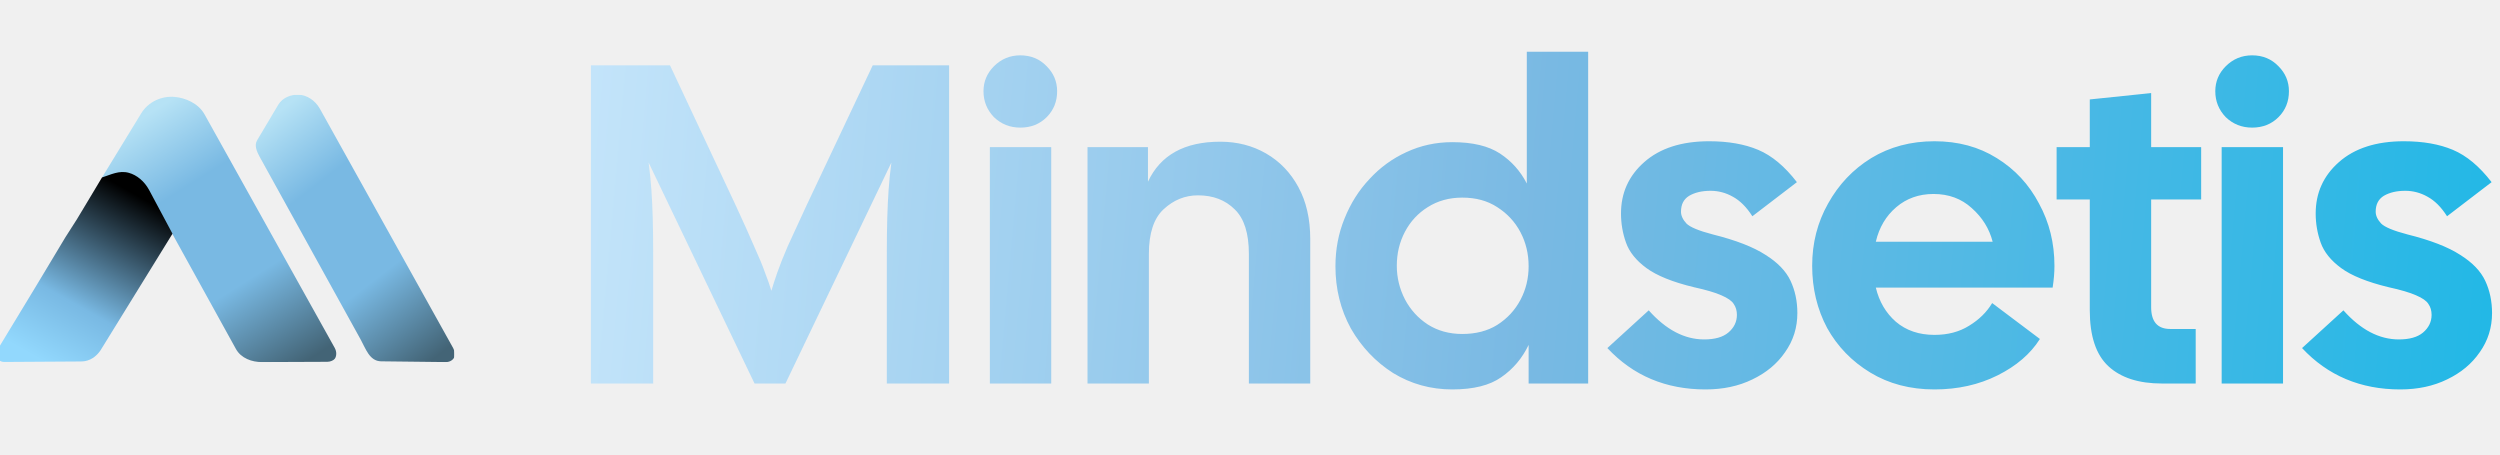
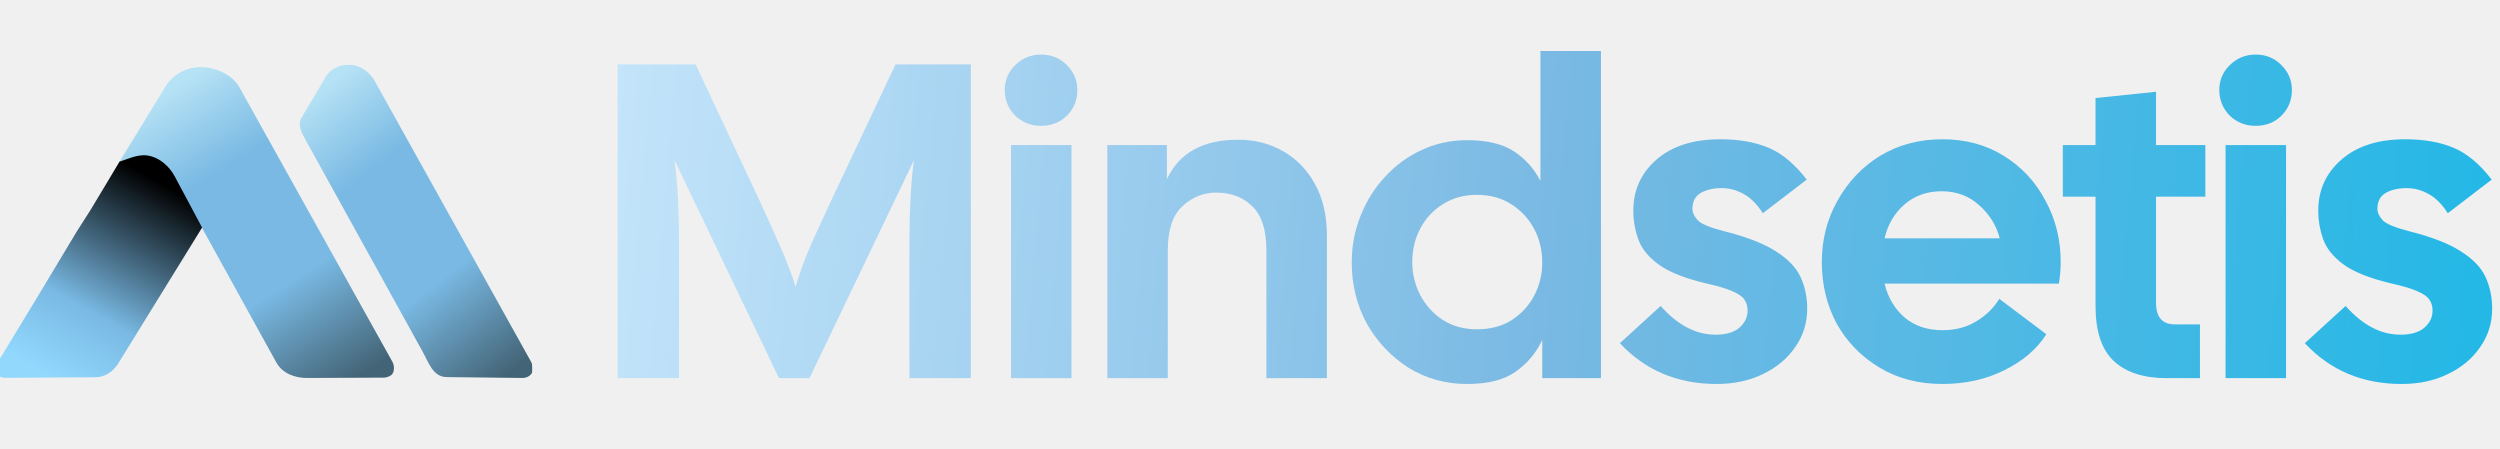
- <svg xmlns="http://www.w3.org/2000/svg" width="176" height="32" viewBox="0 0 176 32" fill="none">
-   <g clip-path="url(#clip0_1706_32075)">
-     <mask id="mask0_1706_32075" style="mask-type:luminance" maskUnits="userSpaceOnUse" x="-1" y="6" width="34" height="20">
-       <path d="M32.01 6.667H-0.285V25.496H32.01V6.667Z" fill="white" />
-     </mask>
-     <g mask="url(#mask0_1706_32075)">
-       <path d="M12.12 16.44L11.812 16.718C11.174 15.378 10.435 14.115 9.598 12.929L8.81 12.548C8.14 12.733 7.595 12.719 7.176 12.504L9.938 7.984C10.449 7.149 11.397 6.741 12.3 6.822C13.008 6.886 13.951 7.246 14.399 8.051L23.567 24.497C23.721 24.776 23.688 25.081 23.578 25.244C23.499 25.358 23.279 25.47 23.048 25.471L18.438 25.49C17.734 25.493 16.97 25.223 16.607 24.564L12.12 16.44Z" fill="url(#paint0_linear_1706_32075)" />
-       <path d="M31.393 25.49L26.829 25.437C26.014 25.427 25.744 24.541 25.399 23.918L18.282 11.043C18.085 10.686 17.887 10.236 18.099 9.88L19.584 7.382C19.892 6.863 20.504 6.64 21.06 6.669C21.588 6.697 22.183 7.052 22.521 7.658L31.905 24.509C32.029 24.73 32.025 24.963 31.993 25.104C31.95 25.292 31.707 25.494 31.393 25.49Z" fill="url(#paint1_linear_1706_32075)" />
-       <path d="M12.143 16.454L10.499 13.378C10.165 12.757 9.632 12.323 9.073 12.168C8.387 11.977 7.803 12.296 7.18 12.494L6.329 13.915L5.429 15.412L4.602 16.707L3.516 18.516L2.371 20.418L-0.221 24.691C-0.333 24.877 -0.277 25.127 -0.211 25.23C-0.132 25.352 0.061 25.484 0.306 25.482L5.723 25.447C6.352 25.443 6.808 25.066 7.079 24.659L12.143 16.454Z" fill="url(#paint2_linear_1706_32075)" />
+ <svg xmlns="http://www.w3.org/2000/svg" width="178.5" height="32" viewBox="-2.5 0 178.5 32" fill="none">
+   <g transform="matrix(1.1883 0 0 1.1883 -2.5 -3.303)">
+     <g clip-path="url(#clip0_1706_32075)">
+       <mask id="mask0_1706_32075" style="mask-type:luminance" maskUnits="userSpaceOnUse" x="-1" y="6" width="34" height="20">
+         <path d="M32.01 6.667H-0.285V25.496H32.01V6.667Z" fill="white" />
+       </mask>
+       <g mask="url(#mask0_1706_32075)">
+         <path d="M12.12 16.44L11.812 16.718C11.174 15.378 10.435 14.115 9.598 12.929L8.81 12.548C8.14 12.733 7.595 12.719 7.176 12.504L9.938 7.984C10.449 7.149 11.397 6.741 12.3 6.822C13.008 6.886 13.951 7.246 14.399 8.051L23.567 24.497C23.721 24.776 23.688 25.081 23.578 25.244C23.499 25.358 23.279 25.47 23.048 25.471L18.438 25.49C17.734 25.493 16.97 25.223 16.607 24.564L12.12 16.44Z" fill="url(#paint0_linear_1706_32075)" />
+         <path d="M31.393 25.49L26.829 25.437C26.014 25.427 25.744 24.541 25.399 23.918L18.282 11.043C18.085 10.686 17.887 10.236 18.099 9.88L19.584 7.382C19.892 6.863 20.504 6.64 21.06 6.669C21.588 6.697 22.183 7.052 22.521 7.658L31.905 24.509C32.029 24.73 32.025 24.963 31.993 25.104C31.95 25.292 31.707 25.494 31.393 25.49Z" fill="url(#paint1_linear_1706_32075)" />
+         <path d="M12.143 16.454L10.499 13.378C10.165 12.757 9.632 12.323 9.073 12.168C8.387 11.977 7.803 12.296 7.18 12.494L6.329 13.915L5.429 15.412L4.602 16.707L3.516 18.516L2.371 20.418L-0.221 24.691C-0.333 24.877 -0.277 25.127 -0.211 25.23C-0.132 25.352 0.061 25.484 0.306 25.482L5.723 25.447C6.352 25.443 6.808 25.066 7.079 24.659L12.143 16.454Z" fill="url(#paint2_linear_1706_32075)" />
+       </g>
    </g>
  </g>
  <path d="M41.6 27V4.6H47.168L51.808 14.488C52.341 15.64 52.768 16.589 53.088 17.336C53.429 18.083 53.685 18.701 53.856 19.192C54.048 19.683 54.197 20.109 54.304 20.472C54.411 20.109 54.549 19.683 54.72 19.192C54.891 18.701 55.136 18.083 55.456 17.336C55.797 16.589 56.235 15.64 56.768 14.488L61.44 4.6H66.816V27H62.432V17.944C62.432 16.92 62.443 16.045 62.464 15.32C62.485 14.595 62.517 13.933 62.56 13.336C62.603 12.717 62.667 12.088 62.752 11.448L55.296 27H53.12L45.664 11.448C45.749 12.088 45.813 12.717 45.856 13.336C45.899 13.933 45.931 14.595 45.952 15.32C45.973 16.045 45.984 16.92 45.984 17.944V27H41.6ZM71.83 8.984C71.105 8.984 70.486 8.739 69.974 8.248C69.484 7.736 69.238 7.128 69.238 6.424C69.238 5.741 69.484 5.155 69.974 4.664C70.486 4.152 71.105 3.896 71.83 3.896C72.577 3.896 73.196 4.152 73.686 4.664C74.177 5.155 74.422 5.741 74.422 6.424C74.422 7.149 74.177 7.757 73.686 8.248C73.196 8.739 72.577 8.984 71.83 8.984ZM69.686 27V10.36H74.006V27H69.686ZM76.561 27V10.36H80.817V12.792C81.692 10.915 83.388 9.976 85.905 9.976C87.1 9.976 88.177 10.253 89.137 10.808C90.097 11.363 90.855 12.152 91.409 13.176C91.964 14.2 92.241 15.416 92.241 16.824V27H87.921V17.88C87.921 16.429 87.591 15.384 86.929 14.744C86.268 14.083 85.404 13.752 84.337 13.752C83.42 13.752 82.609 14.083 81.905 14.744C81.223 15.384 80.881 16.429 80.881 17.88V27H76.561ZM102.239 27.416C100.724 27.416 99.338 27.032 98.079 26.264C96.842 25.475 95.85 24.429 95.103 23.128C94.378 21.805 94.015 20.344 94.015 18.744C94.015 17.549 94.228 16.429 94.655 15.384C95.082 14.317 95.668 13.389 96.415 12.6C97.162 11.789 98.026 11.16 99.007 10.712C100.01 10.243 101.087 10.008 102.239 10.008C103.668 10.008 104.788 10.275 105.599 10.808C106.41 11.341 107.039 12.045 107.487 12.92V3.64H111.807V27H107.615V24.28C107.167 25.219 106.527 25.976 105.695 26.552C104.884 27.128 103.732 27.416 102.239 27.416ZM102.943 23.512C103.903 23.512 104.724 23.299 105.407 22.872C106.111 22.424 106.655 21.837 107.039 21.112C107.423 20.387 107.615 19.597 107.615 18.744C107.615 17.869 107.423 17.069 107.039 16.344C106.655 15.619 106.111 15.032 105.407 14.584C104.724 14.136 103.903 13.912 102.943 13.912C102.026 13.912 101.215 14.136 100.511 14.584C99.828 15.011 99.295 15.587 98.911 16.312C98.527 17.037 98.335 17.837 98.335 18.712C98.335 19.544 98.527 20.333 98.911 21.08C99.295 21.805 99.828 22.392 100.511 22.84C101.215 23.288 102.026 23.512 102.943 23.512ZM120.07 27.416C117.275 27.416 114.971 26.445 113.158 24.504L116.07 21.848C117.286 23.213 118.587 23.896 119.974 23.896C120.72 23.896 121.286 23.736 121.67 23.416C122.075 23.075 122.278 22.659 122.278 22.168C122.278 21.869 122.203 21.613 122.054 21.4C121.926 21.187 121.638 20.984 121.19 20.792C120.763 20.6 120.112 20.408 119.238 20.216C117.744 19.853 116.635 19.405 115.91 18.872C115.184 18.339 114.704 17.741 114.47 17.08C114.235 16.419 114.118 15.736 114.118 15.032C114.118 13.581 114.662 12.376 115.75 11.416C116.859 10.435 118.384 9.944 120.326 9.944C121.67 9.944 122.822 10.147 123.782 10.552C124.742 10.957 125.648 11.715 126.502 12.824L123.366 15.224C122.96 14.584 122.502 14.125 121.99 13.848C121.499 13.571 120.976 13.432 120.422 13.432C119.824 13.432 119.323 13.549 118.918 13.784C118.534 14.019 118.342 14.392 118.342 14.904C118.342 15.181 118.47 15.459 118.726 15.736C118.982 15.992 119.6 16.248 120.582 16.504C122.203 16.909 123.44 17.389 124.294 17.944C125.147 18.477 125.734 19.085 126.054 19.768C126.374 20.451 126.534 21.208 126.534 22.04C126.534 23.064 126.246 23.981 125.67 24.792C125.115 25.603 124.347 26.243 123.366 26.712C122.406 27.181 121.307 27.416 120.07 27.416ZM136.186 27.416C134.479 27.416 132.975 27.021 131.674 26.232C130.372 25.443 129.359 24.397 128.633 23.096C127.929 21.773 127.577 20.312 127.577 18.712C127.577 17.112 127.951 15.651 128.698 14.328C129.444 12.984 130.457 11.917 131.738 11.128C133.039 10.339 134.521 9.944 136.186 9.944C137.85 9.944 139.311 10.339 140.57 11.128C141.85 11.917 142.841 12.984 143.546 14.328C144.271 15.651 144.633 17.112 144.633 18.712C144.633 18.947 144.623 19.192 144.602 19.448C144.58 19.704 144.548 19.971 144.506 20.248H132.058C132.292 21.229 132.761 22.029 133.465 22.648C134.191 23.267 135.098 23.576 136.186 23.576C137.124 23.576 137.935 23.363 138.618 22.936C139.322 22.509 139.866 21.976 140.249 21.336L143.609 23.864C142.948 24.909 141.956 25.763 140.633 26.424C139.311 27.085 137.828 27.416 136.186 27.416ZM136.121 13.656C135.098 13.656 134.223 13.965 133.497 14.584C132.772 15.203 132.292 16.013 132.058 17.016H140.282C140.047 16.099 139.556 15.309 138.81 14.648C138.084 13.987 137.188 13.656 136.121 13.656ZM152.209 27C150.566 27 149.308 26.595 148.433 25.784C147.558 24.973 147.121 23.661 147.121 21.848V14.04H144.785V10.36H147.121V7L151.441 6.552V10.36H154.961V14.04H151.441V21.624C151.441 22.648 151.889 23.16 152.785 23.16H154.577V27H152.209ZM158.549 8.984C157.824 8.984 157.205 8.739 156.693 8.248C156.202 7.736 155.957 7.128 155.957 6.424C155.957 5.741 156.202 5.155 156.693 4.664C157.205 4.152 157.824 3.896 158.549 3.896C159.296 3.896 159.914 4.152 160.405 4.664C160.896 5.155 161.141 5.741 161.141 6.424C161.141 7.149 160.896 7.757 160.405 8.248C159.914 8.739 159.296 8.984 158.549 8.984ZM156.405 27V10.36H160.725V27H156.405ZM168.976 27.416C166.181 27.416 163.877 26.445 162.064 24.504L164.976 21.848C166.192 23.213 167.493 23.896 168.88 23.896C169.627 23.896 170.192 23.736 170.576 23.416C170.981 23.075 171.184 22.659 171.184 22.168C171.184 21.869 171.109 21.613 170.96 21.4C170.832 21.187 170.544 20.984 170.096 20.792C169.669 20.6 169.019 20.408 168.144 20.216C166.651 19.853 165.541 19.405 164.816 18.872C164.091 18.339 163.611 17.741 163.376 17.08C163.141 16.419 163.024 15.736 163.024 15.032C163.024 13.581 163.568 12.376 164.656 11.416C165.765 10.435 167.291 9.944 169.232 9.944C170.576 9.944 171.728 10.147 172.688 10.552C173.648 10.957 174.555 11.715 175.408 12.824L172.272 15.224C171.867 14.584 171.408 14.125 170.896 13.848C170.405 13.571 169.883 13.432 169.328 13.432C168.731 13.432 168.229 13.549 167.824 13.784C167.44 14.019 167.248 14.392 167.248 14.904C167.248 15.181 167.376 15.459 167.632 15.736C167.888 15.992 168.507 16.248 169.488 16.504C171.109 16.909 172.347 17.389 173.2 17.944C174.053 18.477 174.64 19.085 174.96 19.768C175.28 20.451 175.44 21.208 175.44 22.04C175.44 23.064 175.152 23.981 174.576 24.792C174.021 25.603 173.253 26.243 172.272 26.712C171.312 27.181 170.213 27.416 168.976 27.416Z" fill="url(#paint3_linear_1706_32075)" />
  <defs>
    <linearGradient id="paint0_linear_1706_32075" x1="9.67" y1="8.499" x2="20.666" y2="25.98" gradientUnits="userSpaceOnUse">
      <stop stop-color="#B6E2F5" />
      <stop offset="0.28" stop-color="#79B9E3" />
      <stop offset="0.66" stop-color="#79B9E3" />
      <stop offset="1" stop-color="#436476" />
    </linearGradient>
    <linearGradient id="paint1_linear_1706_32075" x1="18.445" y1="8.758" x2="30.92" y2="24.952" gradientUnits="userSpaceOnUse">
      <stop stop-color="#B6E2F5" />
      <stop offset="0.28" stop-color="#79B9E3" />
      <stop offset="0.66" stop-color="#79B9E3" />
      <stop offset="1" stop-color="#436476" />
    </linearGradient>
    <linearGradient id="paint2_linear_1706_32075" x1="3.176" y1="25.513" x2="9.832" y2="13.705" gradientUnits="userSpaceOnUse">
      <stop stop-color="#92D8FD" />
      <stop offset="0.34" stop-color="#79B9E3" />
      <stop offset="0.99" />
    </linearGradient>
    <linearGradient id="paint3_linear_1706_32075" x1="41.774" y1="4" x2="177.165" y2="16.069" gradientUnits="userSpaceOnUse">
      <stop stop-color="#C3E4FA" />
      <stop offset="0.495" stop-color="#79B9E3" />
      <stop offset="1" stop-color="#21B8E6" />
    </linearGradient>
    <clipPath id="clip0_1706_32075">
      <rect width="32" height="32" fill="white" />
    </clipPath>
  </defs>
</svg>
